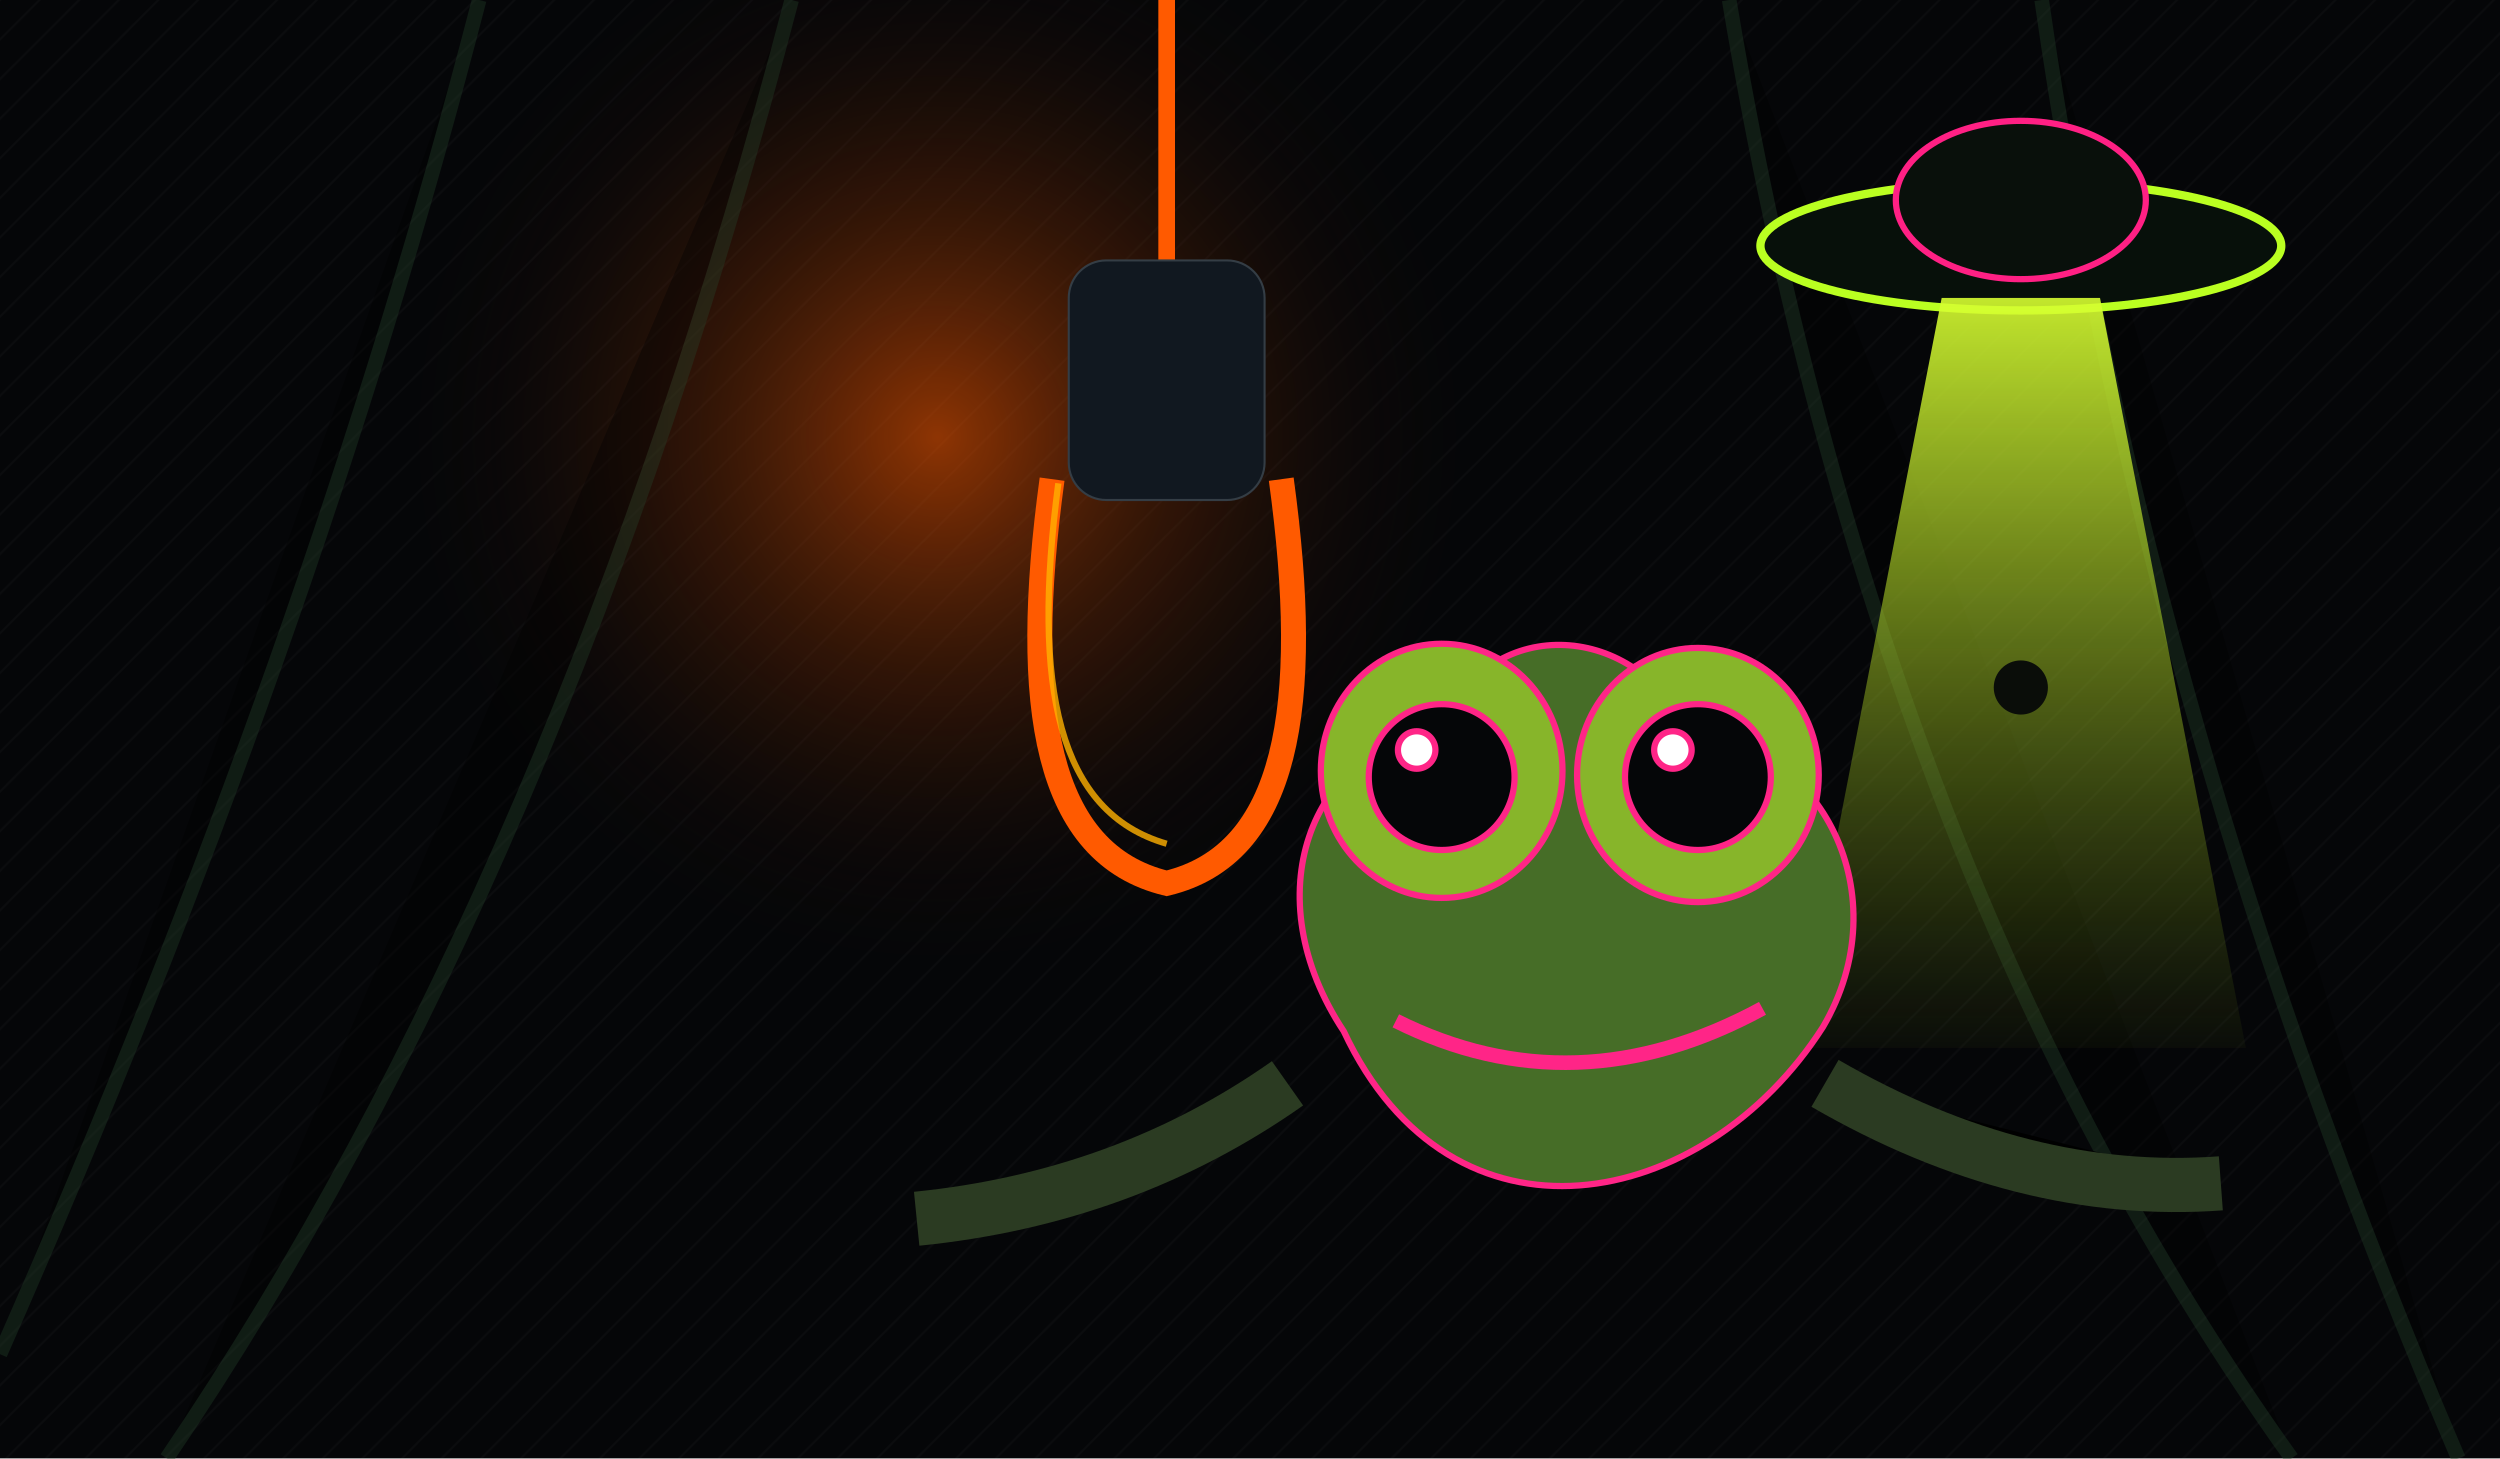
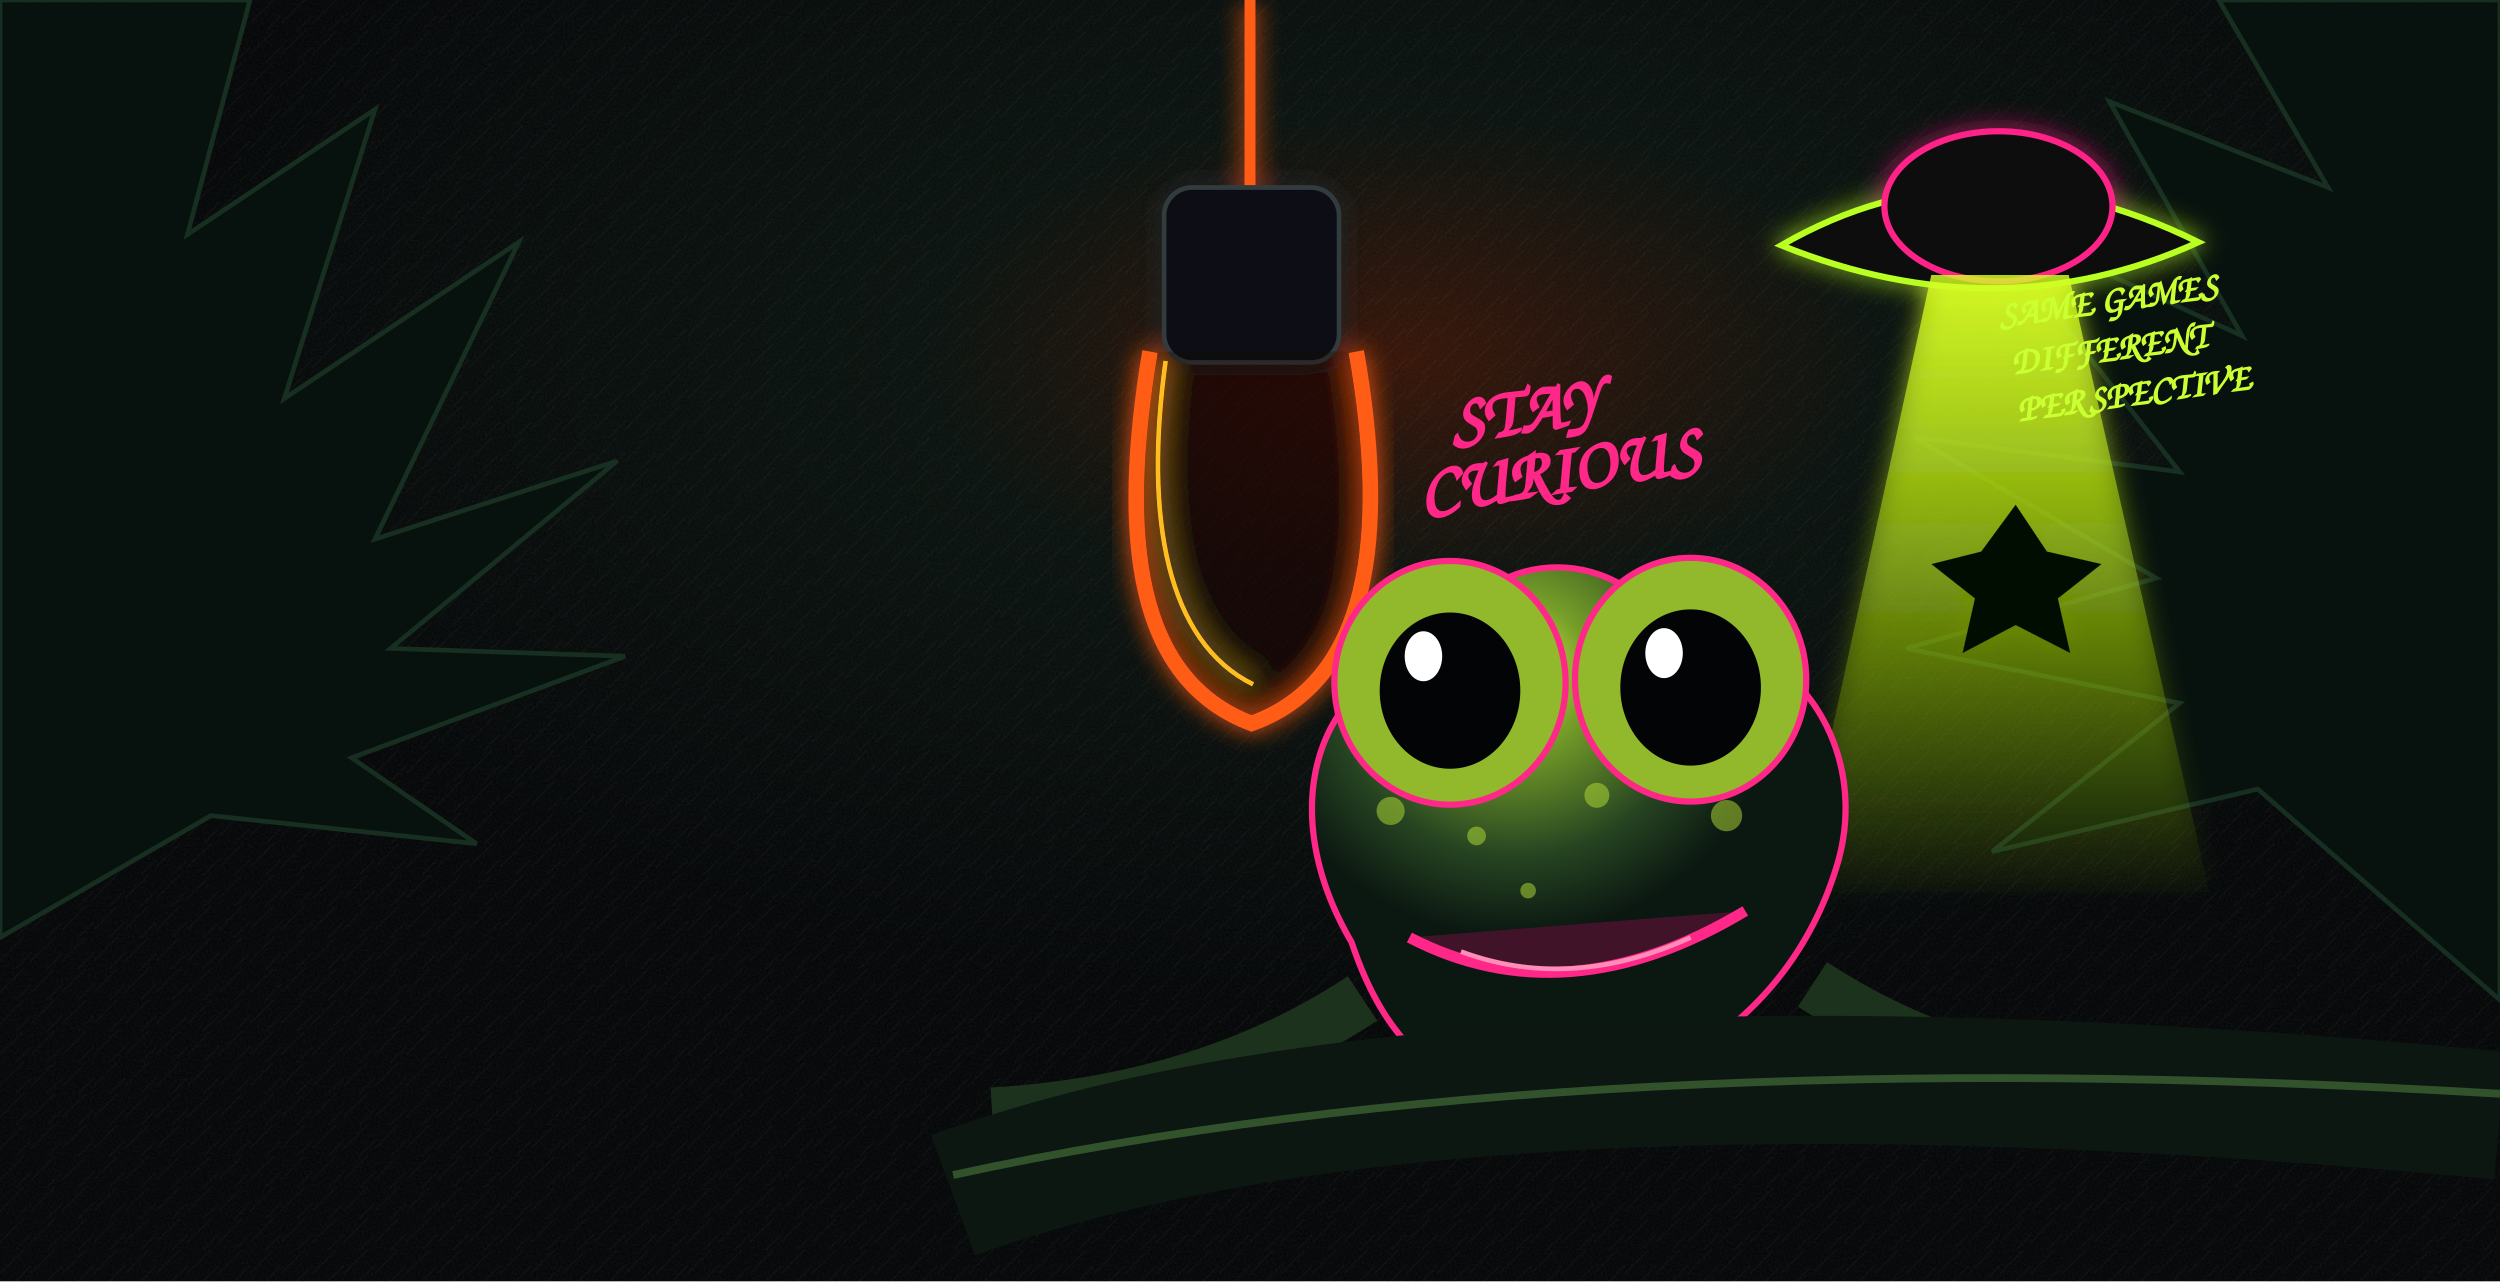
- <svg xmlns="http://www.w3.org/2000/svg" viewBox="0 0 1200 700">
+ <svg xmlns="http://www.w3.org/2000/svg" viewBox="0 0 1600 820">
  <defs>
-     <radialGradient id="g">
-       <stop stop-color="#ff5a00" stop-opacity=".55" />
-       <stop offset="1" stop-color="#050608" stop-opacity="0" />
+     <radialGradient id="bg" cx=".56" cy=".28">
+       <stop stop-color="#351205" />
+       <stop offset=".38" stop-color="#07100c" />
+       <stop offset="1" stop-color="#020405" />
    </radialGradient>
-     <linearGradient id="b" x2="0" y2="1">
-       <stop stop-color="#d7ff31" />
-       <stop offset="1" stop-color="#7c9d17" stop-opacity=".05" />
+     <linearGradient id="beam" x2="0" y2="1">
+       <stop stop-color="#d8ff25" stop-opacity=".95" />
+       <stop offset="1" stop-color="#78a600" stop-opacity=".03" />
    </linearGradient>
-     <filter id="gl">
-       <feGaussianBlur stdDeviation="10" />
+     <radialGradient id="frog" cx=".38" cy=".2">
+       <stop stop-color="#d7f343" />
+       <stop offset=".28" stop-color="#769f28" />
+       <stop offset=".7" stop-color="#254321" />
+       <stop offset="1" stop-color="#0b1711" />
+     </radialGradient>
+     <filter id="noise">
+       <feTurbulence baseFrequency=".7" numOctaves="3" seed="8" type="fractalNoise" />
+       <feColorMatrix values="1 0 0 0 0 0 1 0 0 0 0 0 1 0 0 0 0 0 .16 0" />
    </filter>
-     <pattern id="p" width="19" height="19" patternUnits="userSpaceOnUse">
-       <path d="M0 19L19 0M-5 5L5-5M14 24L24 14" stroke="#fff" opacity=".025" />
+     <filter id="glow">
+       <feGaussianBlur stdDeviation="8" result="b" />
+       <feMerge>
+         <feMergeNode in="b" />
+         <feMergeNode in="SourceGraphic" />
+       </feMerge>
+     </filter>
+     <pattern id="diag" width="20" height="20" patternUnits="userSpaceOnUse">
+       <path d="M-5 20L20-5M5 25L25 5" stroke="#fff" opacity=".025" />
    </pattern>
  </defs>
-   <rect width="1200" height="700" fill="#050608" />
-   <rect width="1200" height="700" fill="url(#p)" />
-   <circle cx="450" cy="210" r="260" fill="url(#g)" />
-   <g opacity=".35" stroke="#24452c" stroke-width="7">
-     <path d="M0 650Q150 310 230 0M80 700Q270 420 380 0M1180 700Q1030 350 980 0M1100 700Q900 420 830 0" />
+   <rect width="1600" height="820" fill="url(#bg)" />
+   <rect width="1600" height="820" fill="url(#diag)" />
+   <rect width="1600" height="820" filter="url(#noise)" opacity=".45" />
+   <g fill="#07120d" stroke="#183323" stroke-width="3" opacity=".9">
+     <path d="M0 0l160 0-40 150 120-80-58 185 150-100-92 190 155-50-145 120 150 5-175 65 80 55-170-18L0 600z" />
+     <path d="M1600 0h-180l70 120-140-55 85 150-170-78 130 165-170-22 155 90-160 45 175 35-120 95 170-40L1600 640z" />
  </g>
-   <g transform="translate(410 -20)">
-     <path d="M150 0v165" stroke="#ff5a00" stroke-width="8" />
-     <rect x="103" y="145" width="94" height="115" rx="18" fill="#111820" stroke="#343d45" />
-     <path d="M95 250C80 360 92 430 150 444c58-14 70-84 55-194" fill="none" stroke="#ff5a00" stroke-width="12" />
-     <path d="M98 252C85 350 98 410 150 425" fill="none" stroke="#ffb000" stroke-width="3" opacity=".8" />
+   <g transform="translate(700 -45)" filter="url(#glow)">
+     <path d="M100 0v195" stroke="#ff5c16" stroke-width="7" />
+     <rect x="45" y="165" width="112" height="112" rx="18" fill="#0b1013" stroke="#333a3d" stroke-width="3" />
+     <path d="M36 270C16 390 27 480 101 508c75-27 88-118 67-238" fill="#170b05" fill-opacity=".35" stroke="#ff5c16" stroke-width="10" />
+     <path d="M46 276c-14 101 1 180 56 207" fill="none" stroke="#ffbd22" stroke-width="3" />
  </g>
-   <g transform="translate(820 40)">
-     <ellipse cx="150" cy="78" rx="125" ry="31" fill="#07100a" stroke="#baff21" stroke-width="4" />
-     <ellipse cx="150" cy="56" rx="60" ry="38" fill="#09100b" stroke="#ff2084" stroke-width="3" />
-     <path d="M112 103h76l70 360H42z" fill="url(#b)" opacity=".9" />
-     <circle cx="150" cy="290" r="13" fill="#0a0d09" />
+   <g transform="translate(1115 65)" filter="url(#glow)">
+     <path d="M25 92Q150 20 292 90Q164 148 25 92z" fill="#07100c" stroke="#baff22" stroke-width="4" />
+     <ellipse cx="164" cy="67" rx="73" ry="48" fill="#07100c" stroke="#ff2388" stroke-width="4" />
+     <path d="M121 111h88l90 395H35z" fill="url(#beam)" opacity=".86" />
+     <path d="M153 288l22-30 20 30 35 8-28 22 8 35-35-18-34 18 8-35-28-22z" fill="#050706" />
  </g>
-   <g transform="translate(560 315)" stroke="#ff2587" stroke-width="3">
-     <path d="M85 180C42 115 68 45 132 33c25-55 94-48 117 2 66 6 103 80 66 143-57 89-178 113-230 2z" fill="#466d27" />
-     <ellipse cx="132" cy="55" rx="58" ry="61" fill="#87b52a" />
-     <ellipse cx="255" cy="57" rx="58" ry="61" fill="#87b52a" />
-     <circle cx="132" cy="58" r="35" fill="#050608" />
-     <circle cx="255" cy="58" r="35" fill="#050608" />
-     <circle cx="120" cy="45" r="9" fill="#fff" />
-     <circle cx="243" cy="45" r="9" fill="#fff" />
-     <path d="M110 175Q196 218 286 169" fill="none" stroke="#ff2587" stroke-width="7" />
-     <path d="M58 205Q-20 260-120 270M316 205q95 55 190 48" stroke="#2b3b22" stroke-width="26" />
+   <g transform="translate(780 365)">
+     <path d="M85 238C35 153 61 66 145 48c22-62 108-68 143-8 78-4 132 73 107 151-31 100-126 158-219 142-42-7-72-38-91-95z" fill="url(#frog)" stroke="#ff2788" stroke-width="4" />
+     <g>
+       <ellipse cx="148" cy="72" rx="74" ry="78" fill="#91b92b" stroke="#ff2788" stroke-width="4" />
+       <ellipse cx="302" cy="70" rx="74" ry="78" fill="#91b92b" stroke="#ff2788" stroke-width="4" />
+       <ellipse cx="148" cy="77" rx="45" ry="50" fill="#020405" />
+       <ellipse cx="302" cy="75" rx="45" ry="50" fill="#020405" />
+       <ellipse cx="131" cy="55" rx="12" ry="16" fill="#fff" />
+       <ellipse cx="285" cy="53" rx="12" ry="16" fill="#fff" />
+     </g>
+     <path d="M122 235Q222 287 337 218" fill="#411329" stroke="#ff2788" stroke-width="7" />
+     <path d="M155 244Q225 270 302 235" fill="none" stroke="#ff8db8" stroke-width="3" />
+     <g fill="#b6df35" opacity=".5">
+       <circle cx="110" cy="154" r="9" />
+       <circle cx="165" cy="170" r="6" />
+       <circle cx="242" cy="144" r="8" />
+       <circle cx="325" cy="157" r="10" />
+       <circle cx="198" cy="205" r="5" />
+     </g>
+     <path d="M92 274Q-8 340-145 348" fill="none" stroke="#1d321c" stroke-width="34" />
+     <path d="M380 265q115 75 245 60" fill="none" stroke="#1d321c" stroke-width="34" />
+   </g>
+   <path d="M610 765Q925 650 1600 714" fill="none" stroke="#0c1711" stroke-width="82" />
+   <path d="M610 752Q1010 665 1600 700" fill="none" stroke="#32522b" stroke-width="5" />
+   <g font-family="Comic Sans MS,cursive" font-weight="700">
+     <text x="930" y="285" fill="#ff2788" font-size="45" transform="rotate(-9 930 285)">STAY</text>
+     <text x="910" y="330" fill="#ff2788" font-size="45" transform="rotate(-9 910 330)">CURIOUS</text>
+     <text x="1280" y="210" fill="#caff31" font-size="24" transform="rotate(-8 1280 210)">SAME GAMES</text>
+     <text x="1288" y="240" fill="#caff31" font-size="24" transform="rotate(-8 1288 240)">DIFFERENT</text>
+     <text x="1292" y="270" fill="#caff31" font-size="24" transform="rotate(-8 1292 270)">PERSPECTIVE</text>
  </g>
</svg>
